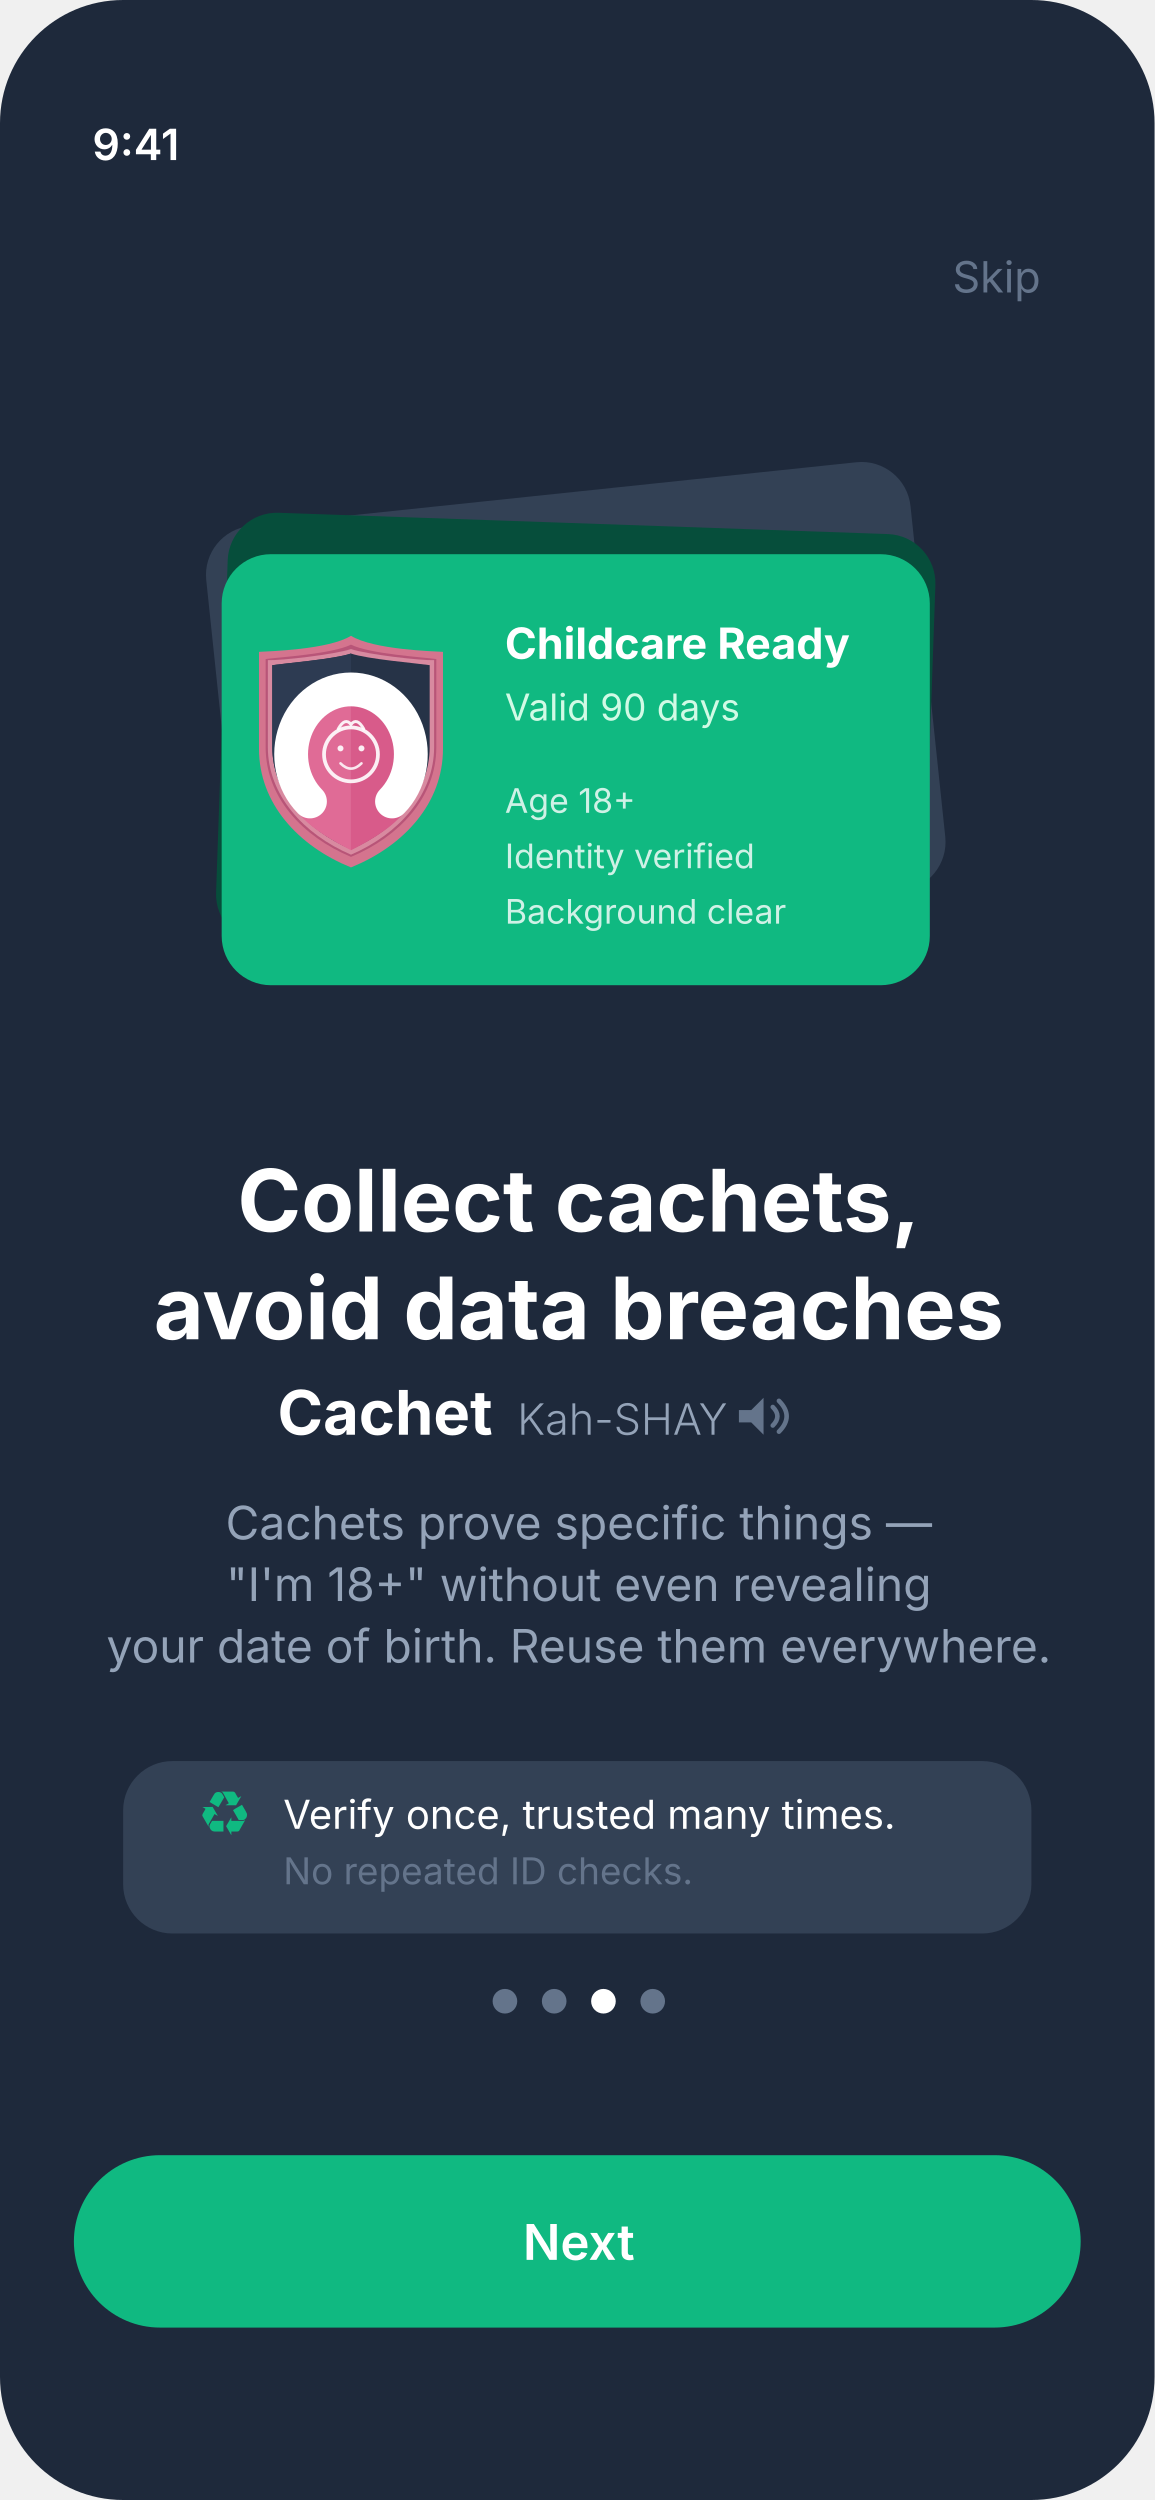
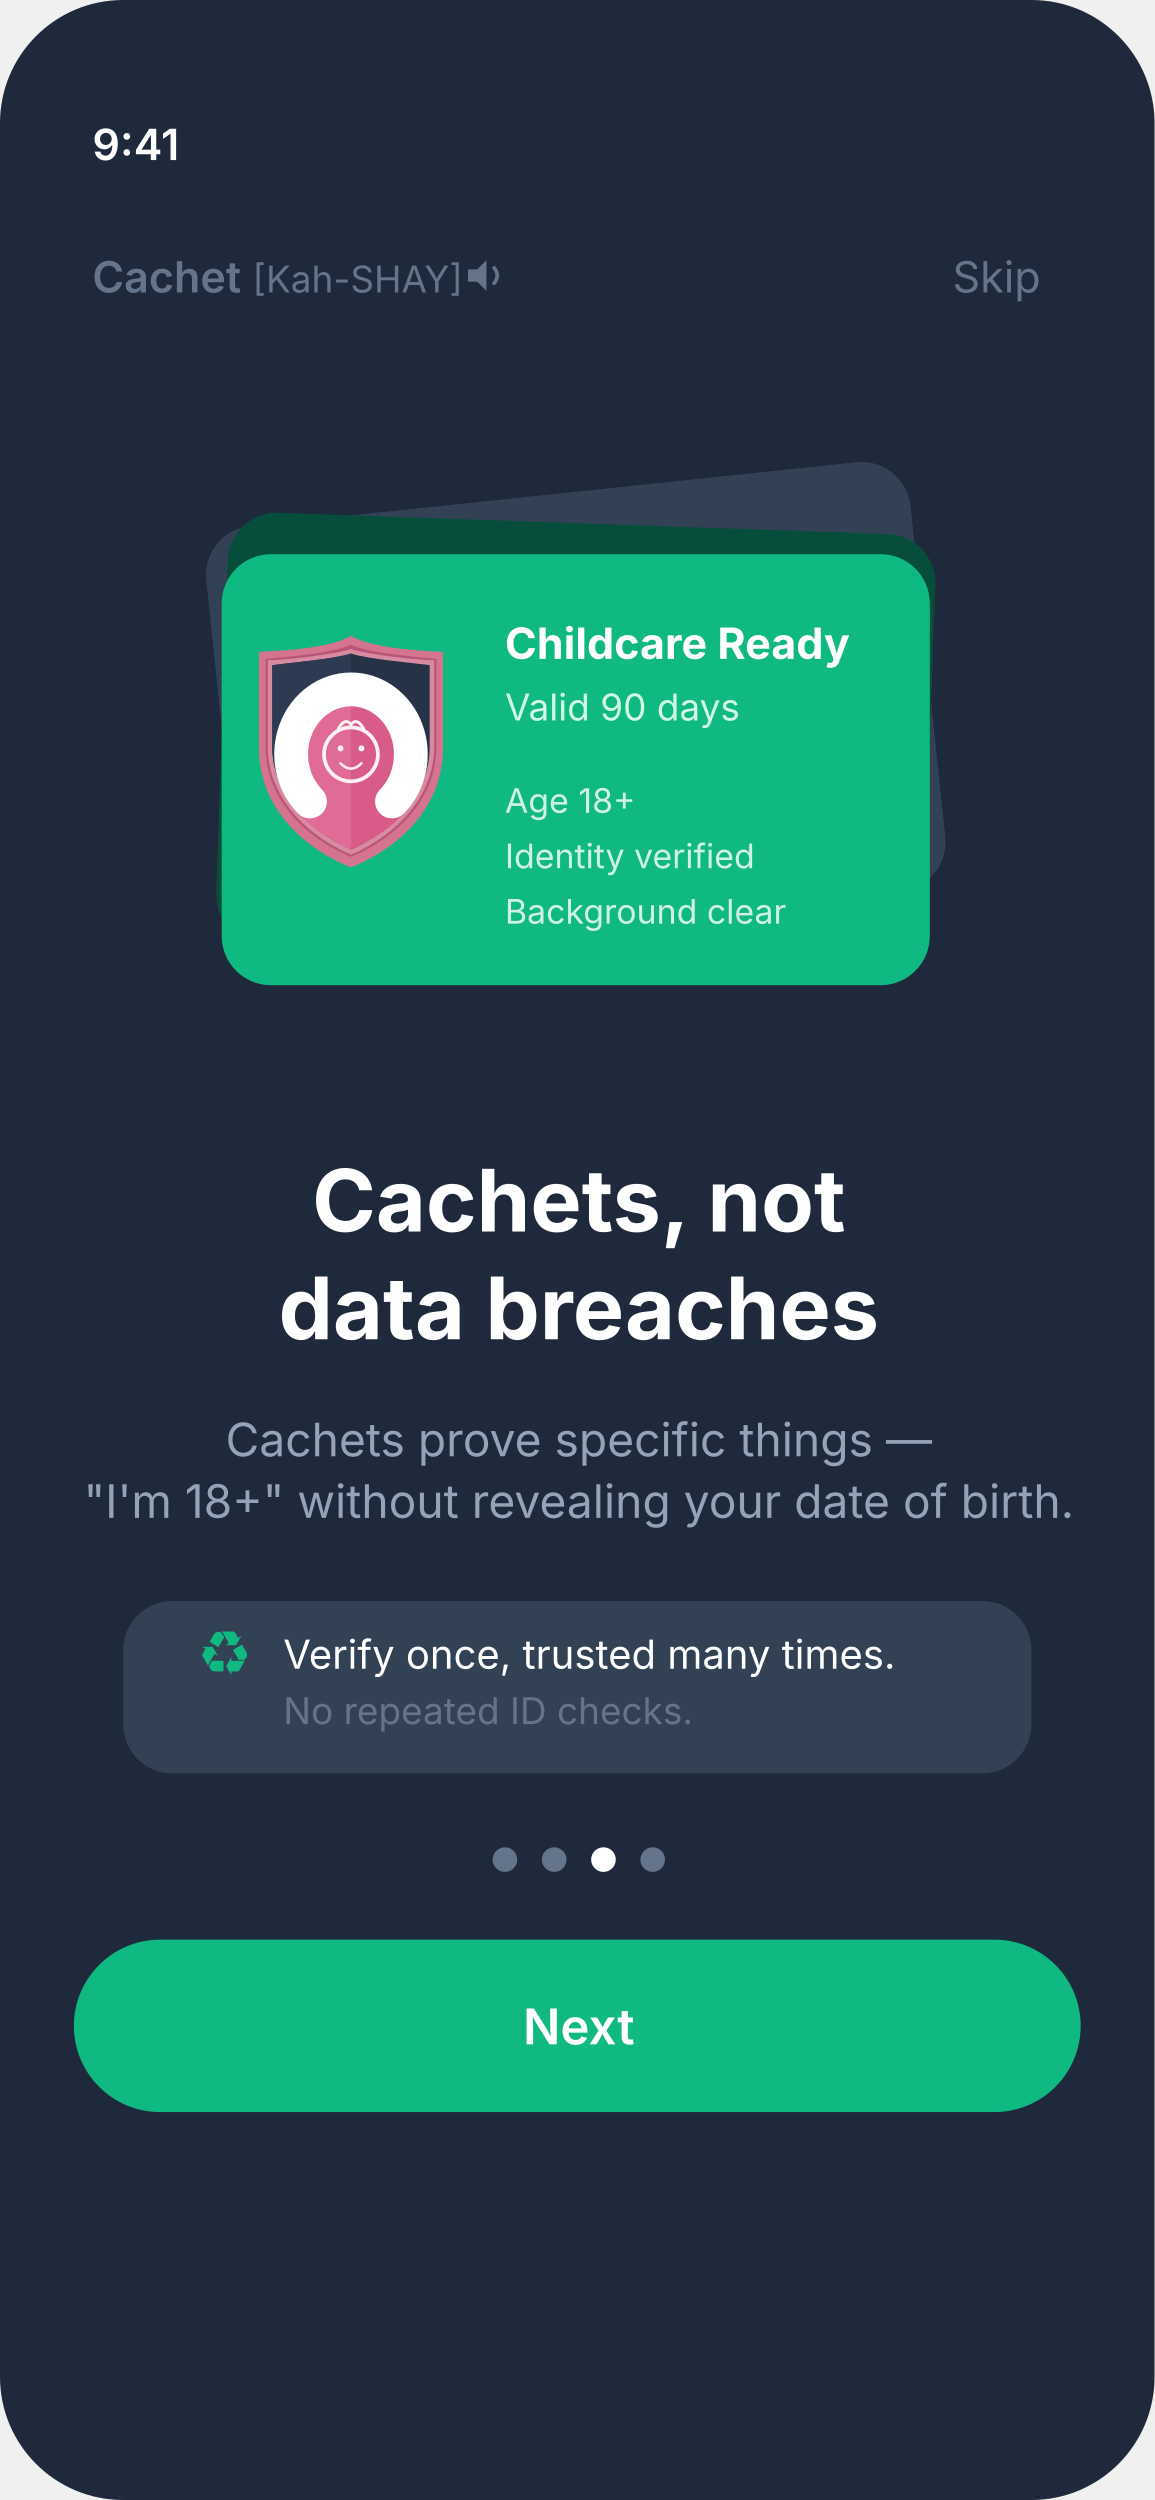
<svg xmlns="http://www.w3.org/2000/svg" viewBox="0 0 375 812" width="375" height="812">
  <defs>
    <symbol id="childcare-shield" viewBox="0 0 400 520">
      <path d="M 200 35 C 240 60, 348 63, 366 64 V 239 C 366 337, 296 414, 200 453 C 104 414, 34 337, 34 239 V 64 C 52 63, 160 60, 200 35 Z" fill="#D4748E" />
      <path d="M 200 51 C 234 68, 334 74, 354 77 V 236 C 354 326, 288 397, 200 434 C 112 397, 46 326, 46 236 V 77 C 66 74, 166 68, 200 51 Z" fill="#B85578" />
      <path d="M 200 59 C 230 69, 328 80, 350 79 V 236 C 350 322, 286 393, 200 430 C 114 393, 50 322, 50 236 V 79 C 72 80, 170 69, 200 59 Z" fill="#D88AA0" />
      <path d="M 200 67 C 228 77, 322 85, 342 88 V 236 C 342 318, 280 386, 200 420 C 120 386, 58 318, 58 236 V 88 C 78 85, 172 77, 200 67 Z" fill="#263347" />
      <path d="M 200 67 C 172 77, 78 85, 58 88 V 236 C 58 318, 120 386, 200 420 Z" fill="#2D3B52" />
      <path d="M 200 142 C 280 142, 330 165, 326 278 C 324 347, 268 388, 200 422 Z" fill="#D85B8A" />
      <path d="M 200 142 C 120 142, 70 165, 74 278 C 76 347, 132 388, 200 422 Z" fill="#E06B96" />
      <path d="M 274 334 A 108 117 0 1 0 126 334" fill="none" stroke="#fff" stroke-width="61" stroke-linecap="round" />
      <g transform="matrix(1.3514, 0, 0, 1.3514, -70.28, -51.0)">
        <circle cx="200" cy="222" r="36" fill="none" stroke="#fff" stroke-width="5" opacity="0.9" />
        <circle cx="186" cy="214" r="4" fill="#fff" opacity="0.9" />
        <circle cx="214" cy="214" r="4" fill="#fff" opacity="0.9" />
        <path d="M 186,234 Q 200,248 214,234" fill="none" stroke="#fff" stroke-width="3.5" stroke-linecap="round" opacity="0.85" />
        <path d="M 183,188 Q 192,172 200,182 Q 208,172 217,188" fill="none" stroke="#fff" stroke-width="4" stroke-linecap="round" opacity="0.9" />
      </g>
    </symbol>
  </defs>
  <rect width="375" height="812" rx="40" fill="#1E293B" />
  <text x="30" y="52" font-family="Inter, sans-serif" font-size="14" font-weight="600" fill="#FFFFFF">9:41</text>
+   <text x="30" y="95" font-family="Inter, sans-serif" font-size="14" font-weight="600" fill="#64748B">Cachet</text>
+   <text x="82" y="95" font-family="Inter, sans-serif" font-size="12" fill="#64748B">[Kah-SHAY]</text>
+   <g transform="translate(152, 84)">
+     <path d="M0 3.5 L3 3.5 L6 0.5 L6 10.5 L3 7.5 L0 7.5 Z" fill="#64748B" />
+     <path d="M8.5 3 Q10.5 5.5 8.5 8" fill="none" stroke="#64748B" stroke-width="1.2" stroke-linecap="round" />
+   </g>
  <text x="338" y="95" text-anchor="end" font-family="Inter, sans-serif" font-size="14" fill="#64748B">Skip</text>
  <rect x="72" y="160" width="230" height="140" rx="16" fill="#334155" transform="rotate(-6 188 230)" />
  <rect x="72" y="170" width="230" height="140" rx="16" fill="#064E3B" transform="rotate(2 188 240)" />
  <rect x="72" y="180" width="230" height="140" rx="16" fill="#10B981" />
  <use href="#childcare-shield" x="78" y="200" width="72" height="94" />
  <text x="164" y="214" font-family="Inter, sans-serif" font-size="14" font-weight="700" fill="#FFFFFF">Childcare Ready</text>
  <text x="164" y="234" font-family="Inter, sans-serif" font-size="12" fill="#D1FAE5">Valid 90 days</text>
  <text x="164" y="264" font-family="Inter, sans-serif" font-size="11" fill="#FFFFFF" opacity="0.8">Age 18+</text>
  <text x="164" y="282" font-family="Inter, sans-serif" font-size="11" fill="#FFFFFF" opacity="0.8">Identity verified</text>
  <text x="164" y="300" font-family="Inter, sans-serif" font-size="11" fill="#FFFFFF" opacity="0.8">Background clear</text>
-   <text x="188" y="400" text-anchor="middle" font-family="Inter, sans-serif" font-size="28" font-weight="700" fill="#FFFFFF">Collect cachets,</text>
-   <text x="188" y="435" text-anchor="middle" font-family="Inter, sans-serif" font-size="28" font-weight="700" fill="#FFFFFF">avoid data breaches</text>
-   <text x="160" y="466" text-anchor="end" font-family="Inter, sans-serif" font-size="20" font-weight="700" fill="#FFFFFF">Cachet</text>
-   <text x="168" y="466" font-family="Inter, sans-serif" font-size="14" font-weight="300" fill="#94A3B8">Kah-SHAY</text>
-   <g transform="translate(240, 454)">
-     <path d="M0 4 L4 4 L8 0 L8 12 L4 8 L0 8 Z" fill="#64748B" />
-     <path d="M11 3 Q14 6 11 9" fill="none" stroke="#64748B" stroke-width="1.5" stroke-linecap="round" />
-     <path d="M13 1 Q18 6 13 11" fill="none" stroke="#64748B" stroke-width="1.5" stroke-linecap="round" />
-   </g>
-   <text x="188" y="500" text-anchor="middle" font-family="Inter, sans-serif" font-size="15" fill="#94A3B8">Cachets prove specific things —</text>
-   <text x="188" y="520" text-anchor="middle" font-family="Inter, sans-serif" font-size="15" fill="#94A3B8">"I'm 18+" without even revealing</text>
-   <text x="188" y="540" text-anchor="middle" font-family="Inter, sans-serif" font-size="15" fill="#94A3B8">your date of birth. Reuse them everywhere.</text>
-   <rect x="40" y="572" width="295" height="56" rx="16" fill="#334155" />
-   <text x="64" y="596" font-family="Inter, sans-serif" font-size="20" fill="#10B981">♻️</text>
-   <text x="92" y="594" font-family="Inter, sans-serif" font-size="13" fill="#FFFFFF">Verify once, trusted many times.</text>
-   <text x="92" y="612" font-family="Inter, sans-serif" font-size="12" fill="#64748B">No repeated ID checks.</text>
-   <circle cx="164" cy="650" r="4" fill="#64748B" />
-   <circle cx="180" cy="650" r="4" fill="#64748B" />
-   <circle cx="196" cy="650" r="4" fill="#FFFFFF" />
-   <circle cx="212" cy="650" r="4" fill="#64748B" />
-   <rect x="24" y="700" width="327" height="56" rx="28" fill="#10B981" />
-   <text x="188" y="734" text-anchor="middle" font-family="Inter, sans-serif" font-size="16" font-weight="600" fill="#FFFFFF">Next</text>
+   <text x="188" y="400" text-anchor="middle" font-family="Inter, sans-serif" font-size="28" font-weight="700" fill="#FFFFFF">Cachets, not</text>
+   <text x="188" y="435" text-anchor="middle" font-family="Inter, sans-serif" font-size="28" font-weight="700" fill="#FFFFFF">data breaches</text>
+   <text x="188" y="473" text-anchor="middle" font-family="Inter, sans-serif" font-size="15" fill="#94A3B8">Cachets prove specific things —</text>
+   <text x="188" y="493" text-anchor="middle" font-family="Inter, sans-serif" font-size="15" fill="#94A3B8">"I'm 18+" without revealing your date of birth.</text>
+   <rect x="40" y="520" width="295" height="56" rx="16" fill="#334155" />
+   <text x="64" y="544" font-family="Inter, sans-serif" font-size="20" fill="#10B981">♻️</text>
+   <text x="92" y="542" font-family="Inter, sans-serif" font-size="13" fill="#FFFFFF">Verify once, trusted many times.</text>
+   <text x="92" y="560" font-family="Inter, sans-serif" font-size="12" fill="#64748B">No repeated ID checks.</text>
+   <circle cx="164" cy="604" r="4" fill="#64748B" />
+   <circle cx="180" cy="604" r="4" fill="#64748B" />
+   <circle cx="196" cy="604" r="4" fill="#FFFFFF" />
+   <circle cx="212" cy="604" r="4" fill="#64748B" />
+   <rect x="24" y="630" width="327" height="56" rx="28" fill="#10B981" />
+   <text x="188" y="664" text-anchor="middle" font-family="Inter, sans-serif" font-size="16" font-weight="600" fill="#FFFFFF">Next</text>
</svg>
